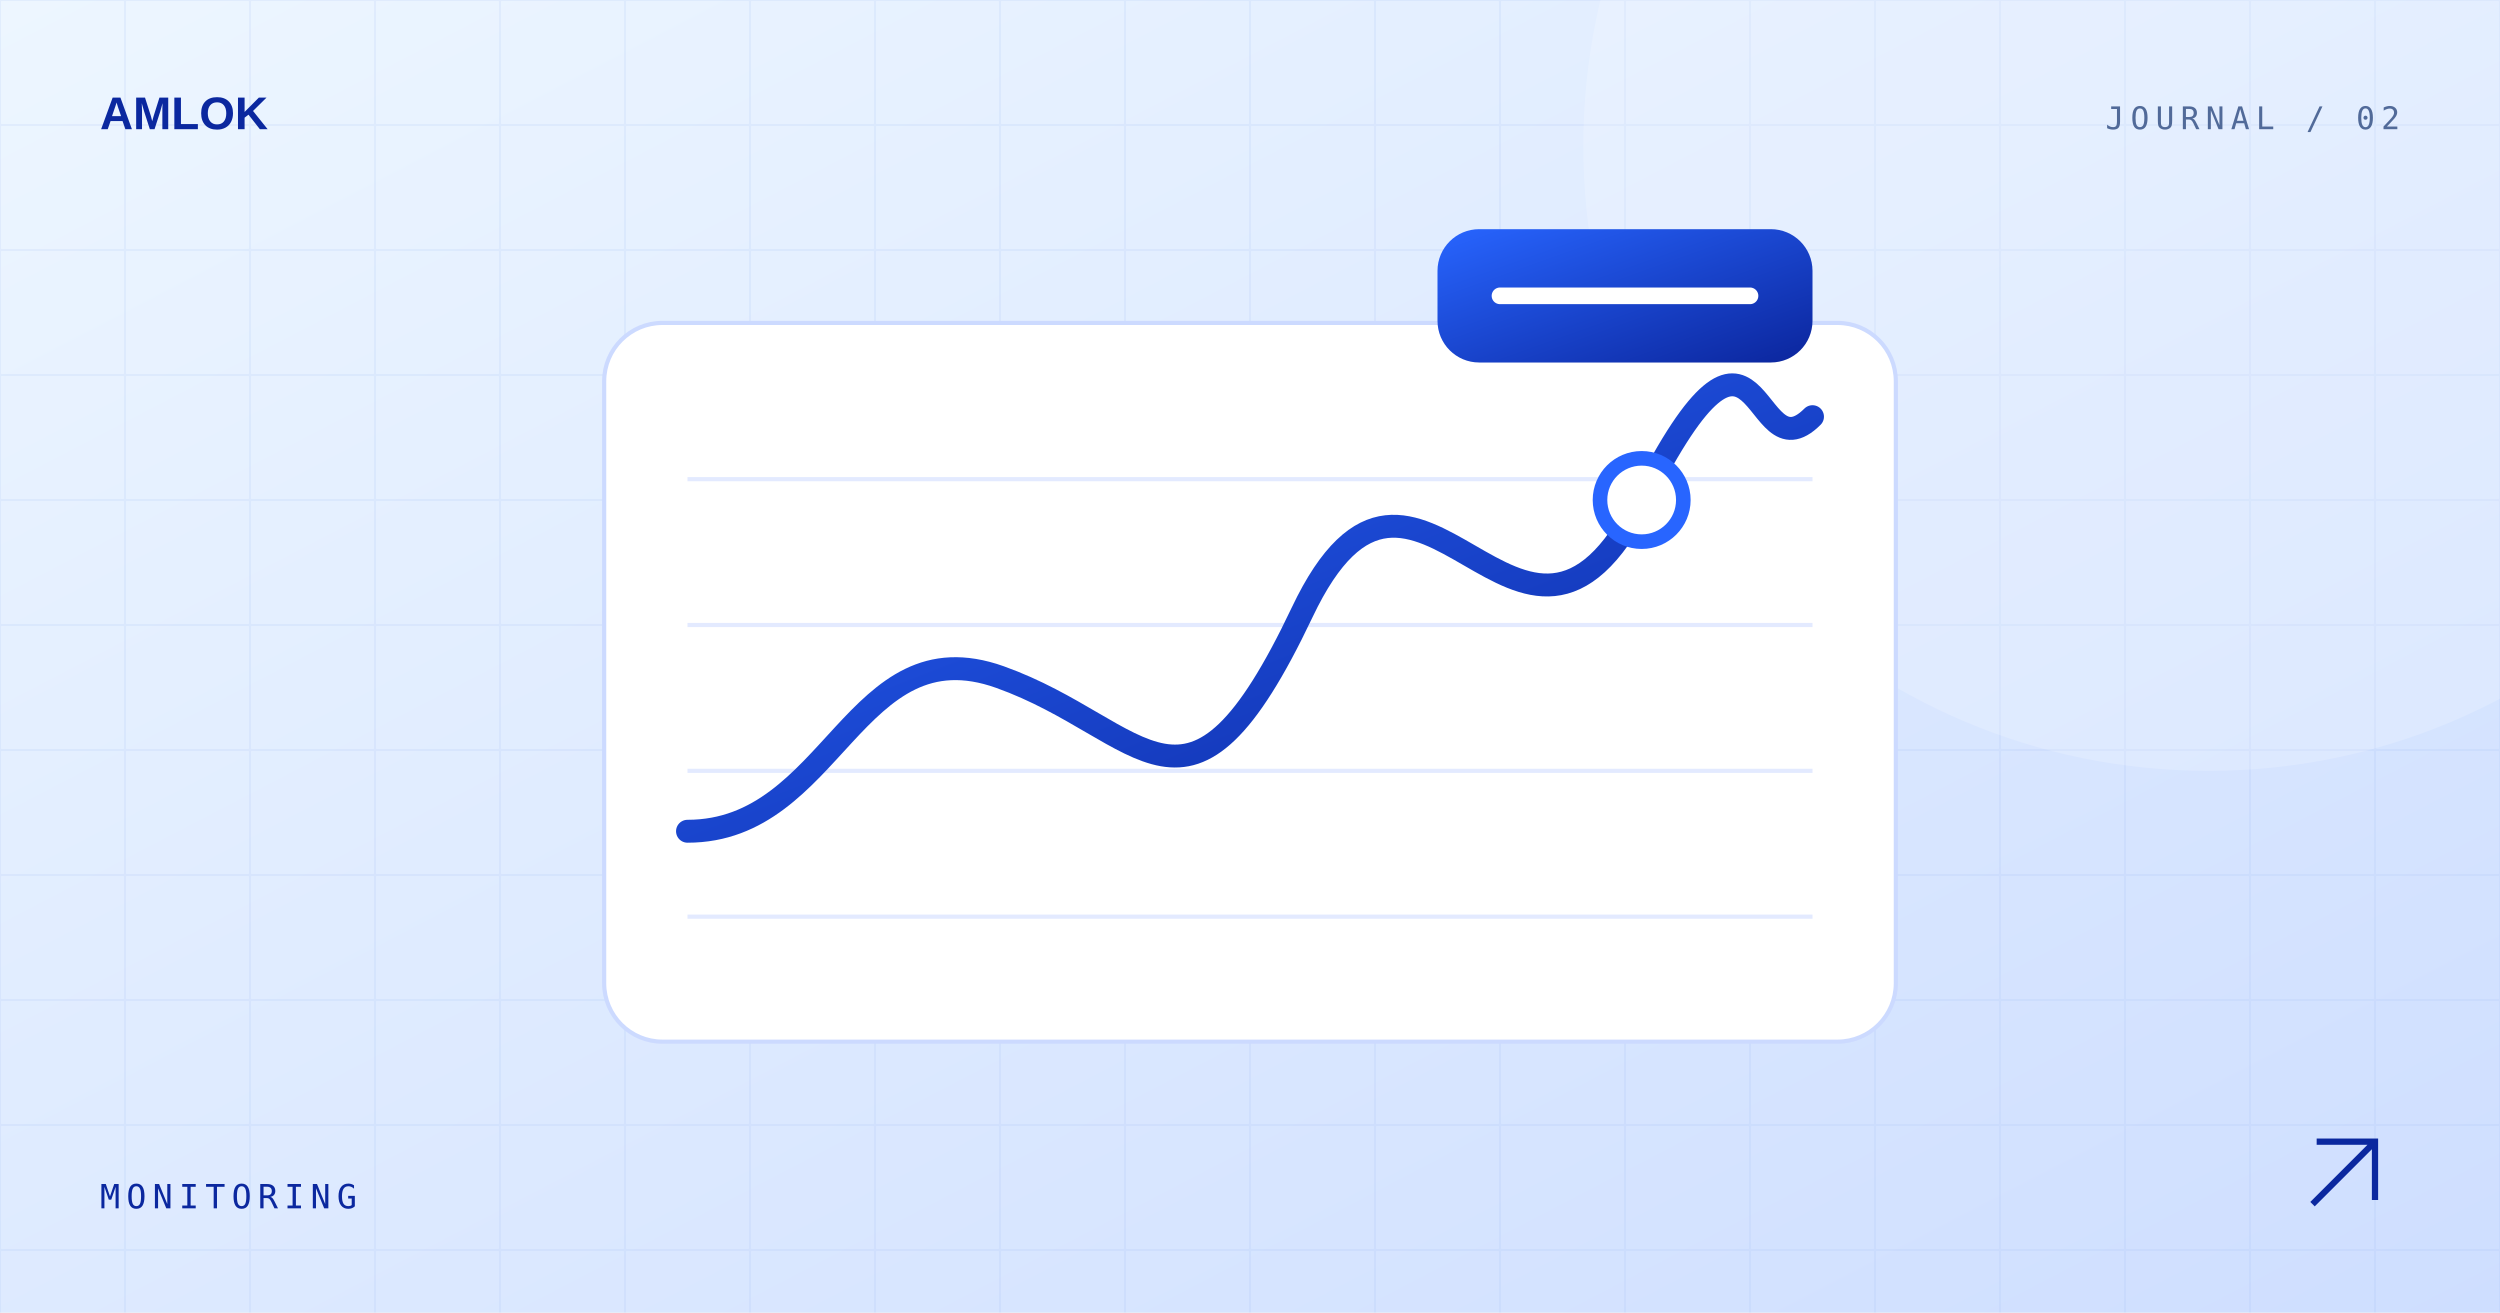
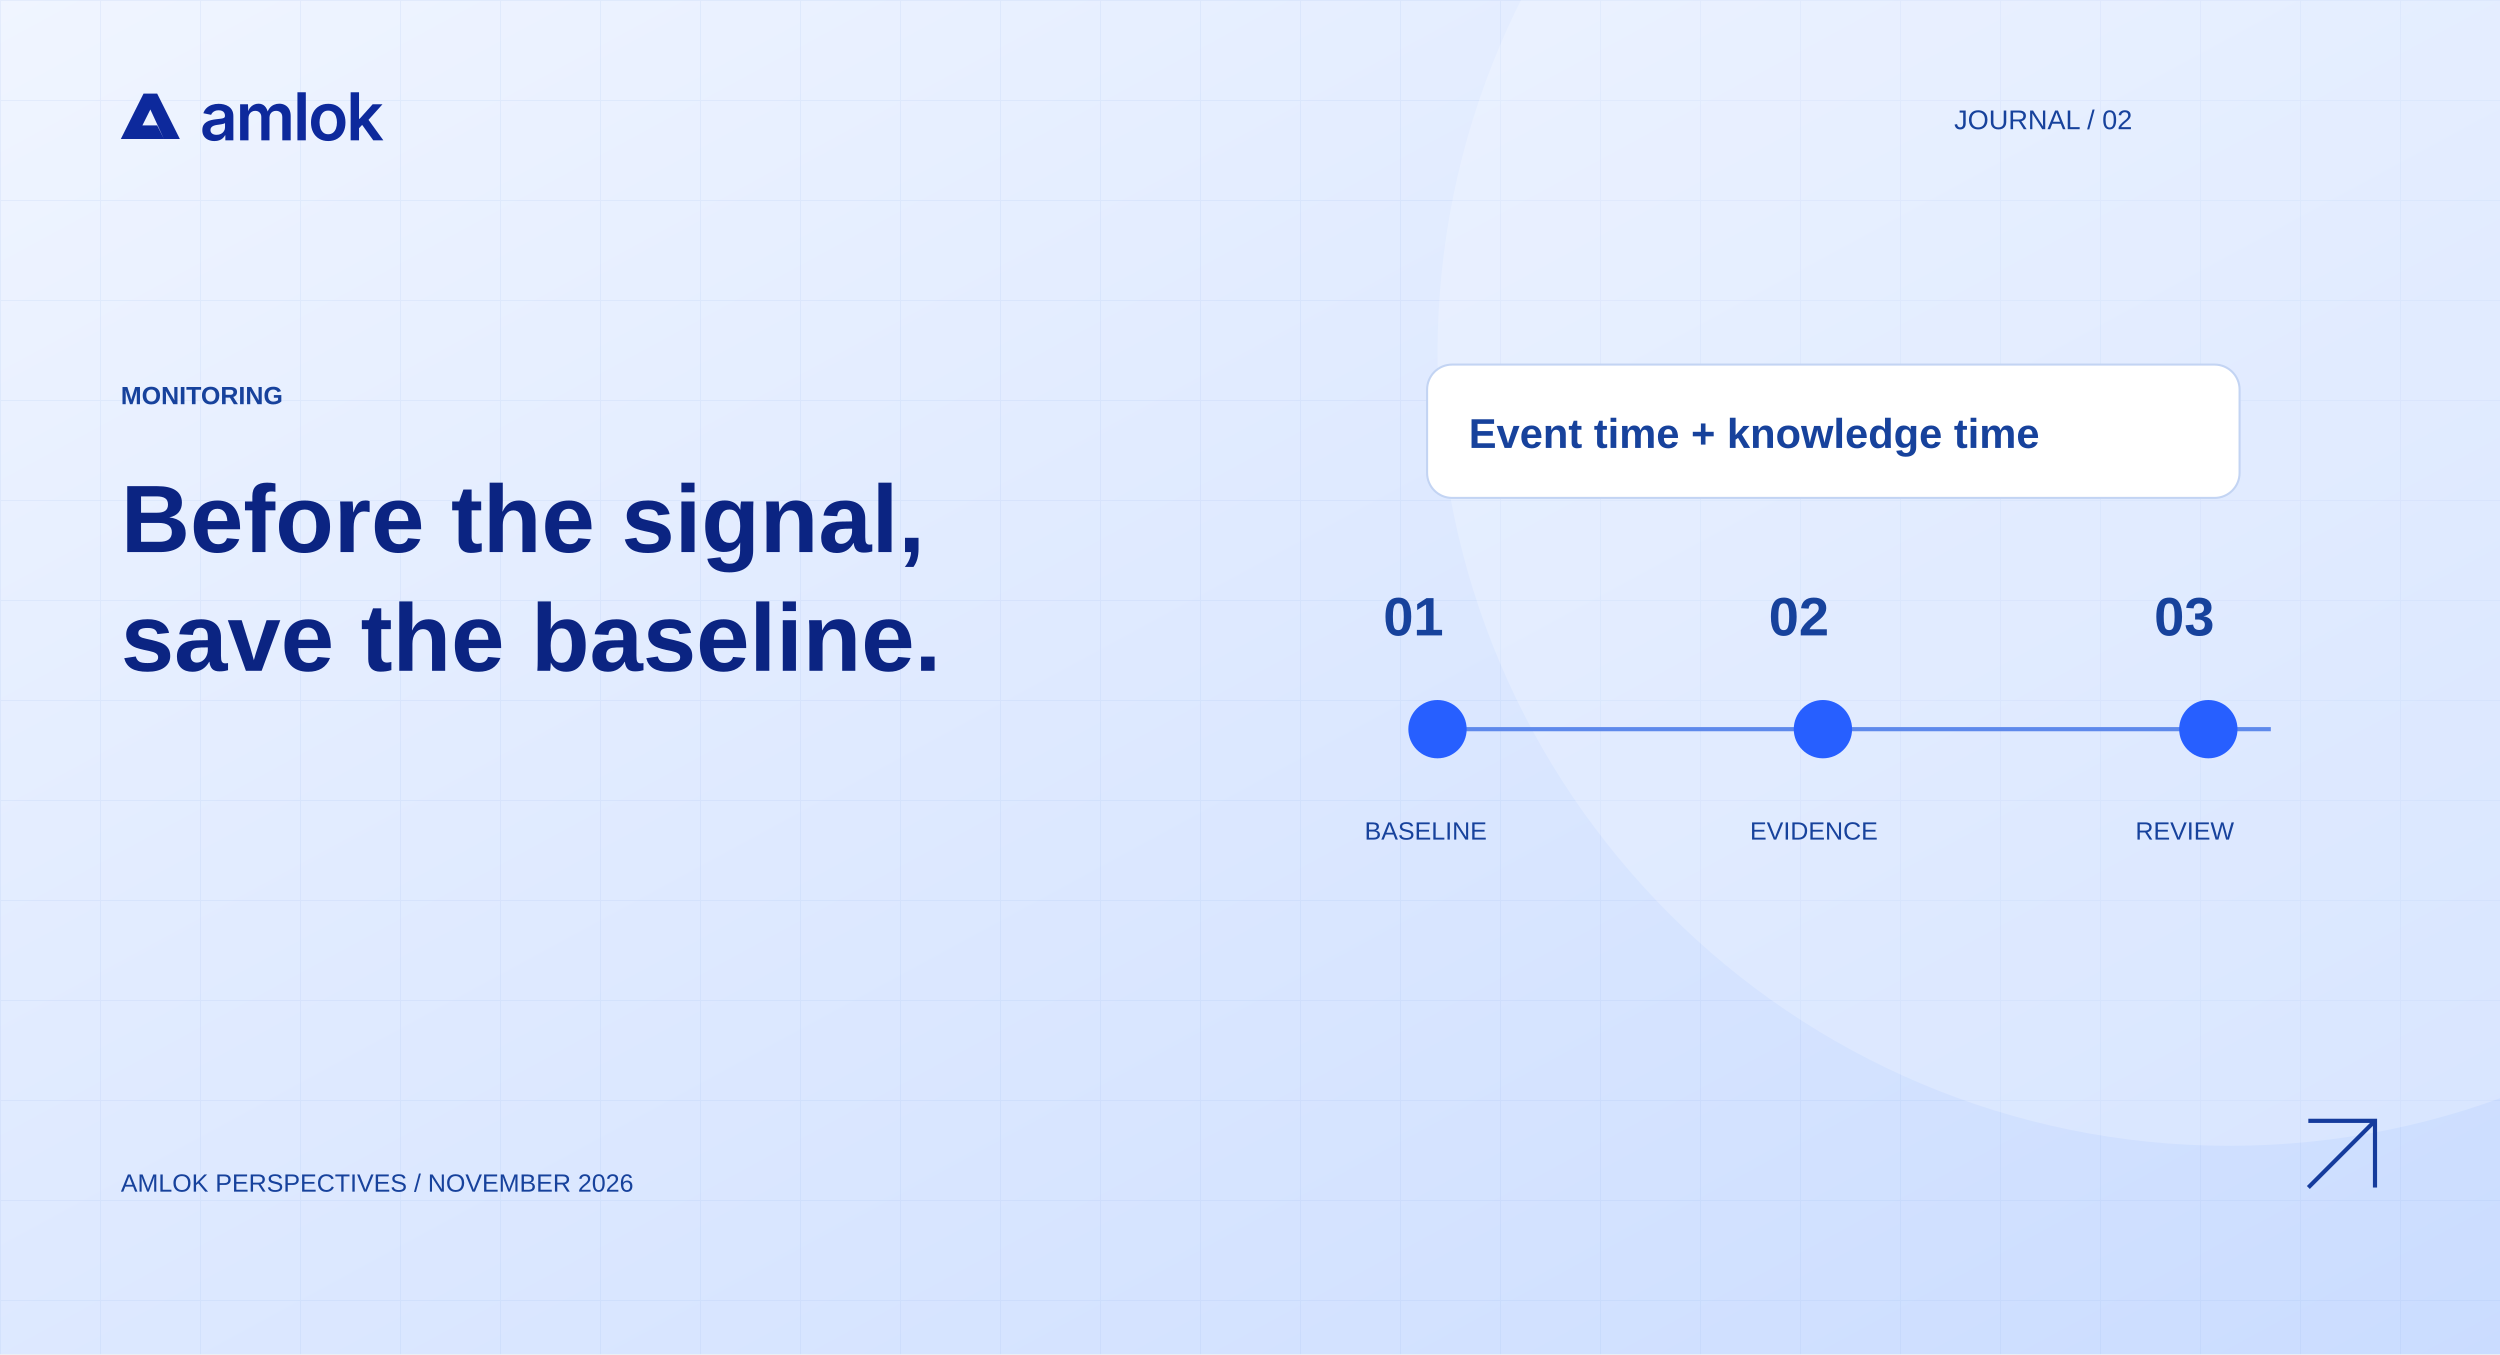
- <svg xmlns="http://www.w3.org/2000/svg" viewBox="0 0 1200 630">
+ <svg xmlns="http://www.w3.org/2000/svg" width="1200" height="650" viewBox="0 0 1200 650">
  <defs>
    <linearGradient id="bg" x2="1" y2="1">
-       <stop stop-color="#edf6ff" />
-       <stop offset="1" stop-color="#cedeff" />
+       <stop stop-color="#f0f5ff" />
+       <stop offset="1" stop-color="#cadcff" />
    </linearGradient>
    <linearGradient id="blue" x2="1" y2="1">
-       <stop stop-color="#2865ff" />
-       <stop offset="1" stop-color="#0b259c" />
+       <stop stop-color="#2867ff" />
+       <stop offset="1" stop-color="#0b269e" />
    </linearGradient>
+     <pattern id="grid" width="48" height="48" patternUnits="userSpaceOnUse">
+       <path d="M48 0H0V48" fill="none" stroke="#8ba8e8" stroke-opacity=".12" />
+     </pattern>
  </defs>
-   <rect width="1200" height="630" fill="url(#bg)" />
-   <g stroke="#93b0ed" opacity=".13">
-     <path d="M0 0V630" />
-     <path d="M60 0V630" />
-     <path d="M120 0V630" />
-     <path d="M180 0V630" />
-     <path d="M240 0V630" />
-     <path d="M300 0V630" />
-     <path d="M360 0V630" />
-     <path d="M420 0V630" />
-     <path d="M480 0V630" />
-     <path d="M540 0V630" />
-     <path d="M600 0V630" />
-     <path d="M660 0V630" />
-     <path d="M720 0V630" />
-     <path d="M780 0V630" />
-     <path d="M840 0V630" />
-     <path d="M900 0V630" />
-     <path d="M960 0V630" />
-     <path d="M1020 0V630" />
-     <path d="M1080 0V630" />
-     <path d="M1140 0V630" />
-     <path d="M1200 0V630" />
-     <path d="M0 0H1200" />
-     <path d="M0 60H1200" />
-     <path d="M0 120H1200" />
-     <path d="M0 180H1200" />
-     <path d="M0 240H1200" />
-     <path d="M0 300H1200" />
-     <path d="M0 360H1200" />
-     <path d="M0 420H1200" />
-     <path d="M0 480H1200" />
-     <path d="M0 540H1200" />
-     <path d="M0 600H1200" />
-   </g>
-   <circle cx="1060" cy="70" r="300" fill="#fff" opacity=".18" />
-   <rect x="290" y="155" width="620" height="345" rx="28" fill="white" stroke="#ccdaff" stroke-width="2" />
-   <path d="M330 230H870" stroke="#e3eaff" stroke-width="2" />
-   <path d="M330 300H870" stroke="#e3eaff" stroke-width="2" />
-   <path d="M330 370H870" stroke="#e3eaff" stroke-width="2" />
-   <path d="M330 440H870" stroke="#e3eaff" stroke-width="2" />
-   <path d="M330 399C400 399 410 300 480 325S570 410 625 294S730 355 788 240S840 230 870 200" fill="none" stroke="url(#blue)" stroke-width="11" stroke-linecap="round" />
-   <circle cx="788" cy="240" r="20" fill="#fff" stroke="#2865ff" stroke-width="7" />
-   <rect x="690" y="110" width="180" height="64" rx="20" fill="url(#blue)" />
-   <path d="M720 142H840" stroke="white" stroke-width="8" stroke-linecap="round" />
-   <text x="48" y="62" fill="#0b289f" font-family="Arial,sans-serif" font-size="22" font-weight="700">AMLOK</text>
-   <text x="1152" y="62" text-anchor="end" fill="#516a99" font-family="monospace" font-size="15" letter-spacing="3">JOURNAL / 02</text>
-   <text x="48" y="580" fill="#0b289f" font-family="monospace" font-size="16" letter-spacing="3">MONITORING</text>
-   <path d="M1110 578l30-30m-28 0h28v28" fill="none" stroke="#0b289f" stroke-width="3" />
+   <rect width="1200" height="650" fill="url(#bg)" />
+   <rect width="1200" height="650" fill="url(#grid)" />
+   <circle cx="1070" cy="170" r="380" fill="#fff" opacity=".22" />
+   <svg x="58" y="44" width="126" height="24" viewBox="4.125 17.449 158.973 29.553" fill="#0d299c">
+     <path transform="translate(0 10) scale(1.375)" d="M3 26 13 6h6l10 20h-7L16 13l-3.5 7H19l3 6H3Z" />
+     <path d="M60.798 47.002Q58.721 47.002 57.06 46.253Q55.398 45.503 54.438 44.034Q53.477 42.566 53.477 40.41Q53.477 38.563 54.17 37.356Q54.863 36.149 56.05 35.426Q57.238 34.703 58.724 34.332Q60.21 33.962 61.797 33.795Q63.708 33.583 64.893 33.425Q66.077 33.267 66.638 32.918Q67.198 32.568 67.198 31.83V31.727Q67.198 30.648 66.764 29.902Q66.33 29.155 65.484 28.756Q64.637 28.357 63.387 28.357Q62.12 28.357 61.19 28.747Q60.259 29.137 59.671 29.76Q59.084 30.384 58.809 31.11L54.102 30.145Q54.752 28.209 56.1 26.948Q57.448 25.688 59.318 25.065Q61.188 24.441 63.367 24.441Q64.904 24.441 66.476 24.807Q68.048 25.173 69.361 26.024Q70.674 26.876 71.475 28.325Q72.275 29.773 72.275 31.952V46.551H67.419V43.54H67.213Q66.736 44.47 65.877 45.26Q65.018 46.049 63.759 46.526Q62.499 47.002 60.798 47.002ZM62.1 43.229Q63.673 43.229 64.821 42.608Q65.968 41.987 66.597 40.956Q67.227 39.925 67.227 38.716V36.132Q66.977 36.337 66.388 36.51Q65.798 36.684 65.061 36.819Q64.323 36.954 63.615 37.051Q62.908 37.148 62.414 37.213Q61.271 37.362 60.357 37.722Q59.444 38.082 58.92 38.716Q58.397 39.35 58.397 40.354Q58.397 41.297 58.877 41.936Q59.358 42.574 60.191 42.902Q61.023 43.229 62.1 43.229Z" />
+     <path d="M76.361 46.551V24.715H81.129L81.324 29.963H80.952Q81.43 28.024 82.414 26.792Q83.398 25.559 84.718 24.963Q86.038 24.366 87.48 24.366Q89.841 24.366 91.298 25.852Q92.755 27.338 93.354 30.213H92.744Q93.198 28.263 94.283 26.963Q95.367 25.662 96.863 25.014Q98.359 24.366 100.055 24.366Q102.019 24.366 103.589 25.222Q105.159 26.077 106.072 27.734Q106.986 29.391 106.986 31.824V46.551H101.909V32.604Q101.909 30.578 100.799 29.636Q99.689 28.694 98.128 28.694Q96.902 28.694 96.007 29.222Q95.111 29.749 94.63 30.679Q94.148 31.609 94.148 32.841V46.551H89.198V32.379Q89.198 30.703 88.163 29.699Q87.128 28.694 85.505 28.694Q84.397 28.694 83.467 29.209Q82.537 29.724 81.987 30.717Q81.437 31.709 81.437 33.166V46.551Z" />
+     <path d="M116.153 17.449V46.551H111.077V17.449Z" />
+     <path d="M129.723 46.991Q126.543 46.991 124.198 45.582Q121.852 44.172 120.571 41.636Q119.289 39.101 119.289 35.741Q119.289 32.345 120.571 29.803Q121.852 27.261 124.198 25.851Q126.543 24.441 129.723 24.441Q132.915 24.441 135.259 25.851Q137.604 27.261 138.886 29.803Q140.167 32.345 140.167 35.741Q140.167 39.101 138.886 41.636Q137.604 44.172 135.259 45.582Q132.915 46.991 129.723 46.991ZM129.723 42.87Q131.501 42.87 132.677 41.913Q133.853 40.955 134.431 39.335Q135.009 37.714 135.009 35.727Q135.009 33.721 134.431 32.098Q133.853 30.476 132.677 29.519Q131.501 28.563 129.723 28.563Q127.95 28.563 126.783 29.519Q125.616 30.476 125.037 32.092Q124.459 33.709 124.459 35.727Q124.459 37.714 125.037 39.335Q125.616 40.955 126.783 41.913Q127.95 42.87 129.723 42.87Z" />
+     <path d="M147.944 39.669V33.521H148.751L156.624 24.715H162.59L152.935 35.473H151.884ZM143.301 46.551V17.449H148.377V46.551ZM156.99 46.551 149.84 36.605 153.282 33.007 163.098 46.551Z" />
+   </svg>
+   <text x="938" y="62" font-family="Arial,sans-serif" font-size="13" fill="#17429c" font-weight="400">JOURNAL / 02</text>
+   <text x="58" y="194" font-family="Arial,sans-serif" font-size="12" fill="#17429c" font-weight="600">MONITORING</text>
+   <text x="58" y="265" font-family="Arial,sans-serif" font-size="46" fill="#0b2482" font-weight="600">Before the signal,</text>
+   <text x="58" y="322" font-family="Arial,sans-serif" font-size="46" fill="#0b2482" font-weight="600">save the baseline.</text>
+   <text x="58" y="572" font-family="Arial,sans-serif" font-size="12" fill="#17429c" font-weight="400">AMLOK PERSPECTIVES / NOVEMBER 2026</text>
+   <path d="M680 350L1090 350" stroke="#5e89eb" stroke-width="2" fill="none" />
+   <circle cx="690" cy="350" r="14" fill="#275fff" />
+   <text x="664" y="305" font-family="Arial,sans-serif" font-size="26" fill="#17429c" font-weight="600">01</text>
+   <text x="655" y="403" font-family="Arial,sans-serif" font-size="12" fill="#17429c" font-weight="400">BASELINE</text>
+   <circle cx="875" cy="350" r="14" fill="#275fff" />
+   <text x="849" y="305" font-family="Arial,sans-serif" font-size="26" fill="#17429c" font-weight="600">02</text>
+   <text x="840" y="403" font-family="Arial,sans-serif" font-size="12" fill="#17429c" font-weight="400">EVIDENCE</text>
+   <circle cx="1060" cy="350" r="14" fill="#275fff" />
+   <text x="1034" y="305" font-family="Arial,sans-serif" font-size="26" fill="#17429c" font-weight="600">03</text>
+   <text x="1025" y="403" font-family="Arial,sans-serif" font-size="12" fill="#17429c" font-weight="400">REVIEW</text>
+   <rect x="685" y="175" width="390" height="64" rx="12" fill="#fff" stroke="#c3d4f3" />
+   <text x="705" y="215" font-family="Arial,sans-serif" font-size="20" fill="#17429c" font-weight="600">Event time  +  knowledge time</text>
+   <path d="M1108 570L1140 538M1108 538H1140V570" stroke="#153b9c" fill="none" stroke-width="2" />
</svg>
